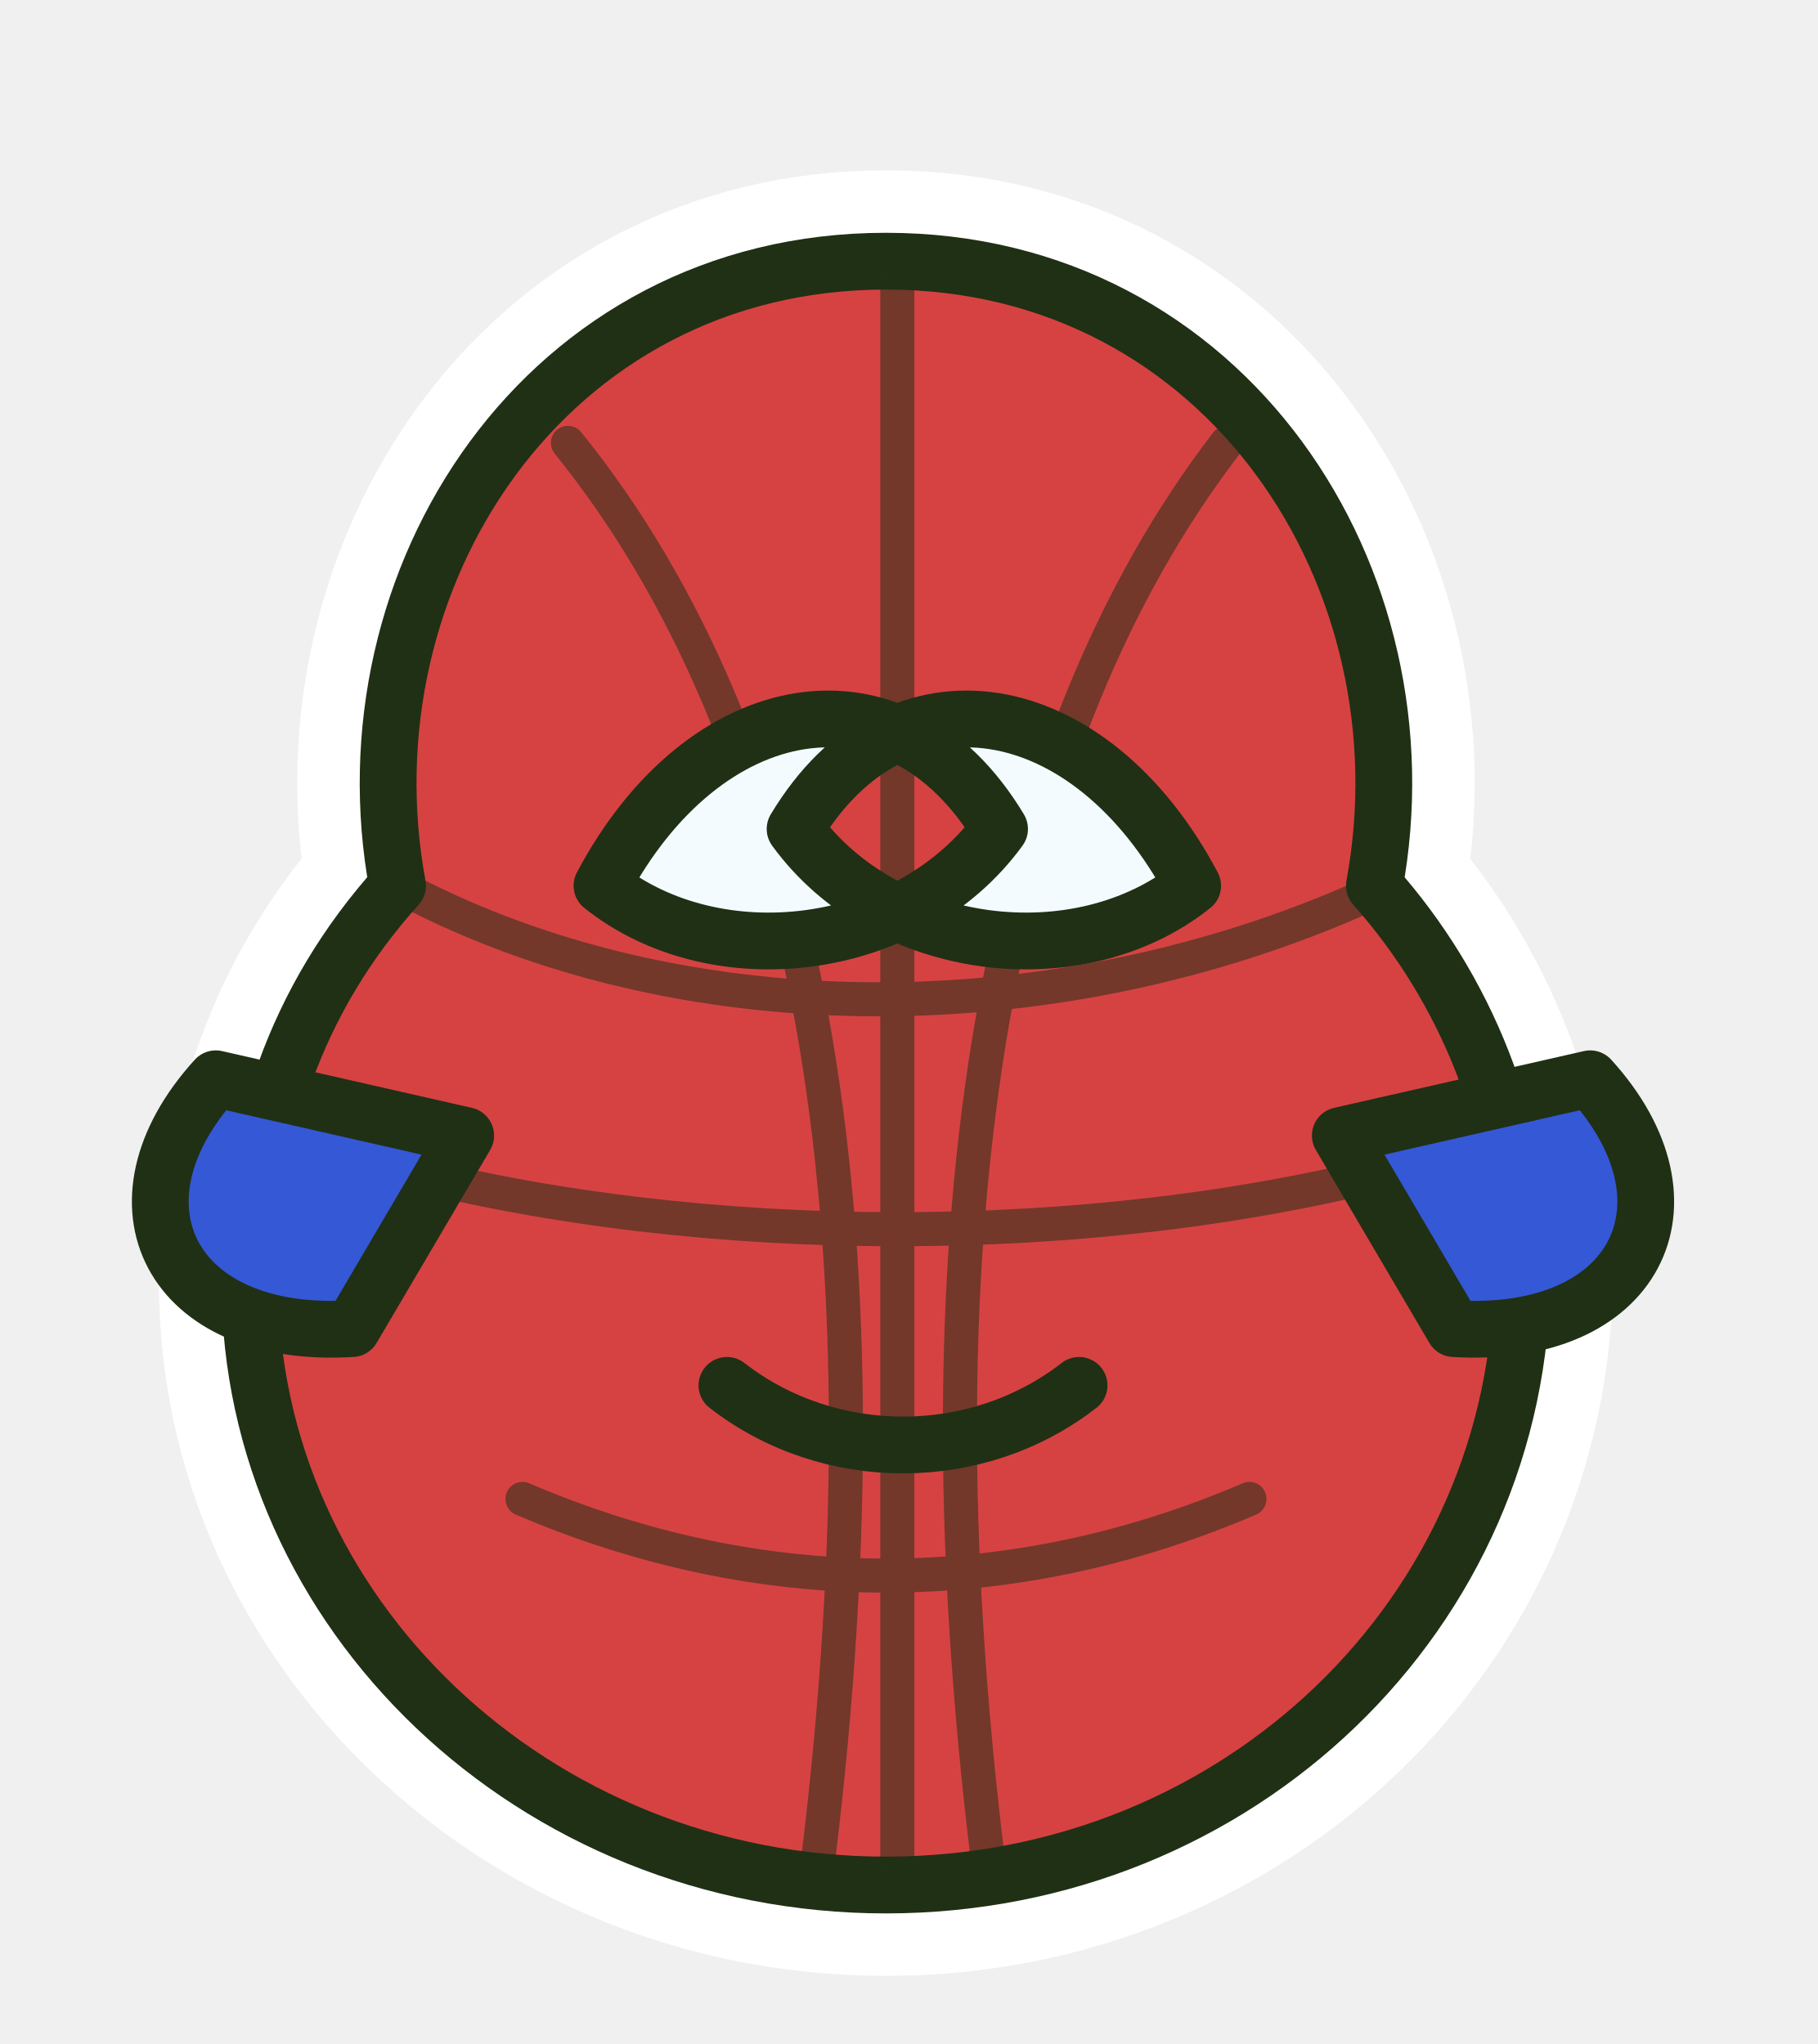
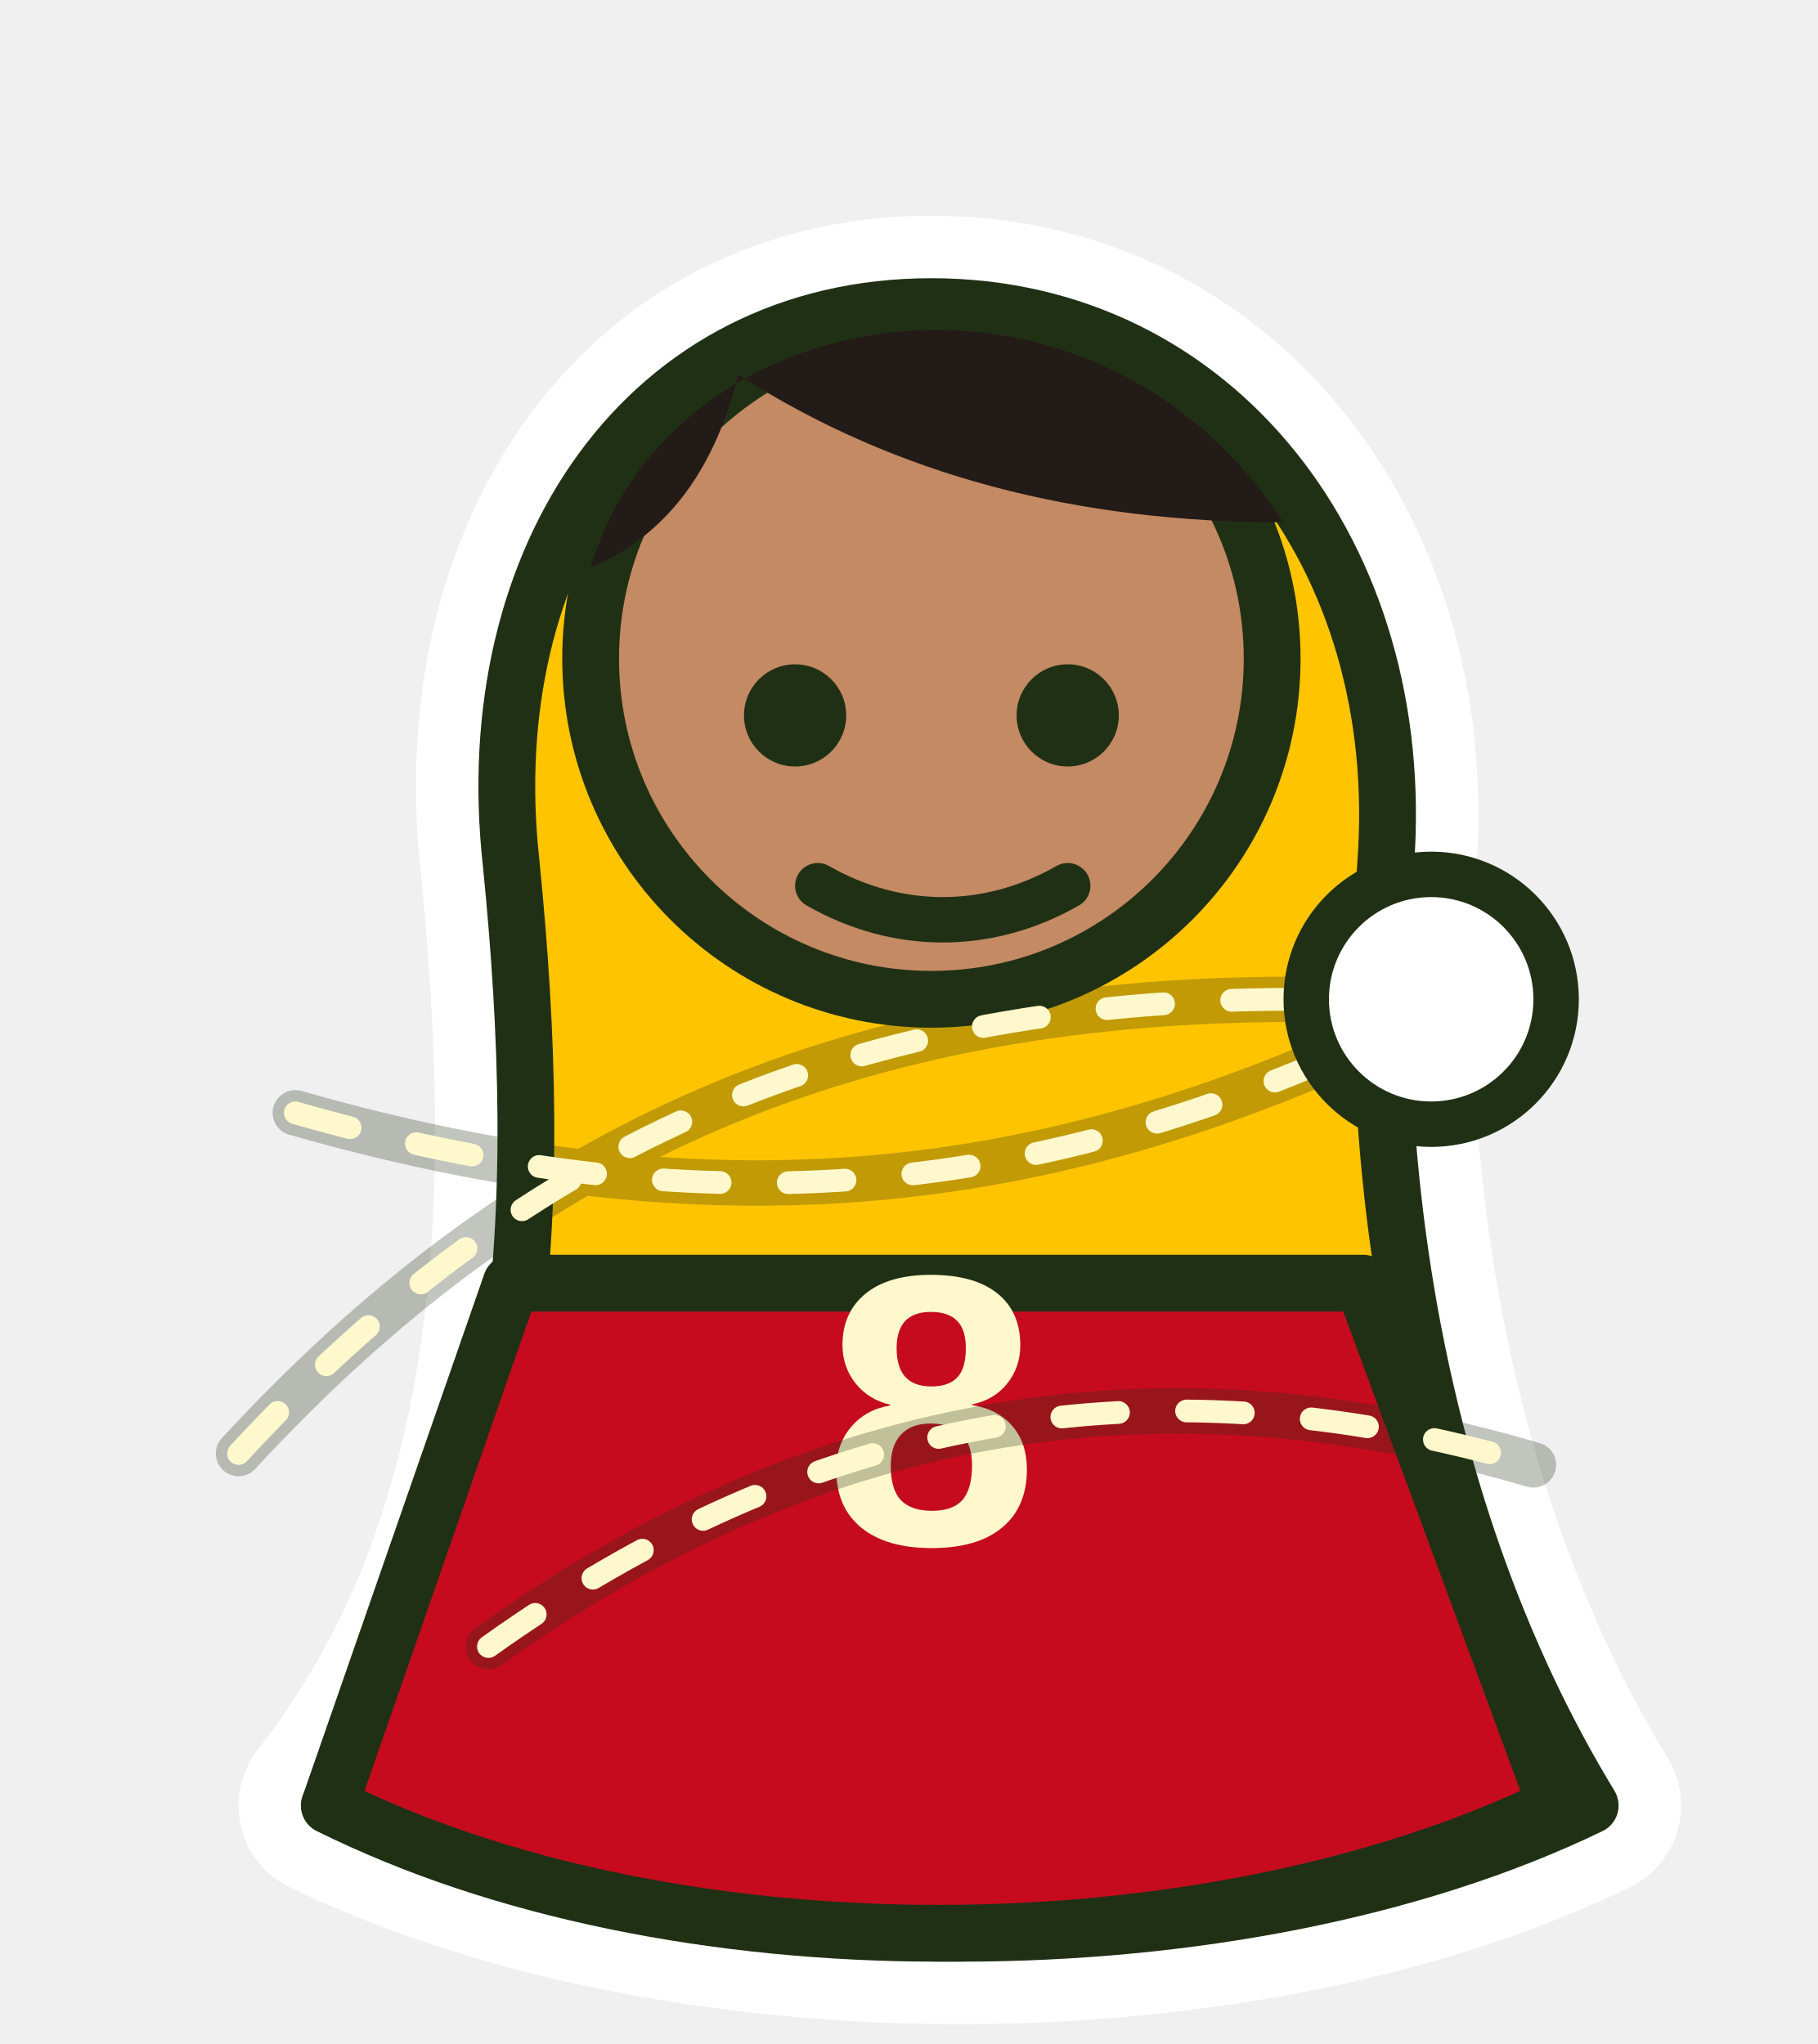
<svg xmlns="http://www.w3.org/2000/svg" viewBox="0 0 160 180" fill="none">
-   <path d="M78 166c31 0 56-24 56-54 0-13-5-25-13-34 5-27-13-55-43-55S30 51 35 78c-9 10-13 22-13 35 0 29 25 53 56 53Z" fill="#fff" stroke="#fff" stroke-width="16" stroke-linejoin="round" />
-   <path d="M78 166c31 0 56-24 56-54 0-13-5-25-13-34 5-27-13-55-43-55S30 51 35 78c-9 10-13 22-13 35 0 29 25 53 56 53Z" fill="#D64242" stroke="#203015" stroke-width="5" stroke-linejoin="round" />
-   <path d="M37 79c24 12 56 12 83 0M35 103c27 7 61 7 88 0M46 132c21 9 43 9 64 0M79 25v139M50 39c21 26 29 68 22 125M108 39c-20 26-28 68-21 125" stroke="#203015" stroke-width="3" stroke-linecap="round" opacity=".55" />
-   <path d="M53 78c9-17 26-20 35-5-8 11-25 13-35 5ZM105 78c-9-17-26-20-35-5 8 11 25 13 35 5Z" fill="#F3FBFF" stroke="#203015" stroke-width="5" stroke-linejoin="round" />
-   <path d="M64 122c9 7 22 7 31 0" stroke="#203015" stroke-width="5" stroke-linecap="round" />
-   <path d="M31 117c-16 1-22-11-12-22l22 5-10 17ZM128 117c16 1 22-11 12-22l-22 5 10 17Z" fill="#3558D6" stroke="#203015" stroke-width="5" stroke-linejoin="round" />
+   <path d="M29 159c18-23 19-53 16-83-3-27 12-49 37-49s42 22 40 49c-2 30 4 60 18 83-31 15-80 15-111 0Z" fill="#fff" stroke="#fff" stroke-width="16" stroke-linejoin="round" />
+   <path d="M29 159c18-23 19-53 16-83-3-27 12-49 37-49s42 22 40 49c-2 30 4 60 18 83-31 15-80 15-111 0Z" fill="#ffc400" stroke="#203015" stroke-width="5" stroke-linejoin="round" />
+   <path d="M45 113h75l17 46c-31 15-78 15-108 0l16-46Z" fill="#c60b1e" stroke="#203015" stroke-width="5" stroke-linejoin="round" />
+   <circle cx="82" cy="58" r="30" fill="#c48a63" stroke="#203015" stroke-width="5" />
+   <path d="M52 50c7-24 44-30 61-4-18 0-34-4-48-13-2 8-6 14-13 17Z" fill="#231b17" />
+   <circle cx="70" cy="63" r="4.5" fill="#203015" />
+   <circle cx="94" cy="63" r="4.5" fill="#203015" />
+   <path d="M72 78c7 4 15 4 22 0" stroke="#203015" stroke-width="4" stroke-linecap="round" />
+   <text x="82" y="136" text-anchor="middle" font-family="Arial, sans-serif" font-size="34" font-weight="900" fill="#fff8cc">8</text>
+   <path d="M21 128c24-26 52-40 93-40M43 145c28-20 58-26 92-16M26 98c35 10 64 8 96-7" stroke="#203015" stroke-width="4" stroke-linecap="round" opacity=".28" />
+   <path d="M21 128c24-26 52-40 93-40M43 145c28-20 58-26 92-16M26 98c35 10 64 8 96-7" stroke="#fff8cc" stroke-width="2" stroke-linecap="round" stroke-dasharray="5 6" />
+   <circle cx="126" cy="88" r="11" fill="#fff" stroke="#203015" stroke-width="4" />
</svg>
